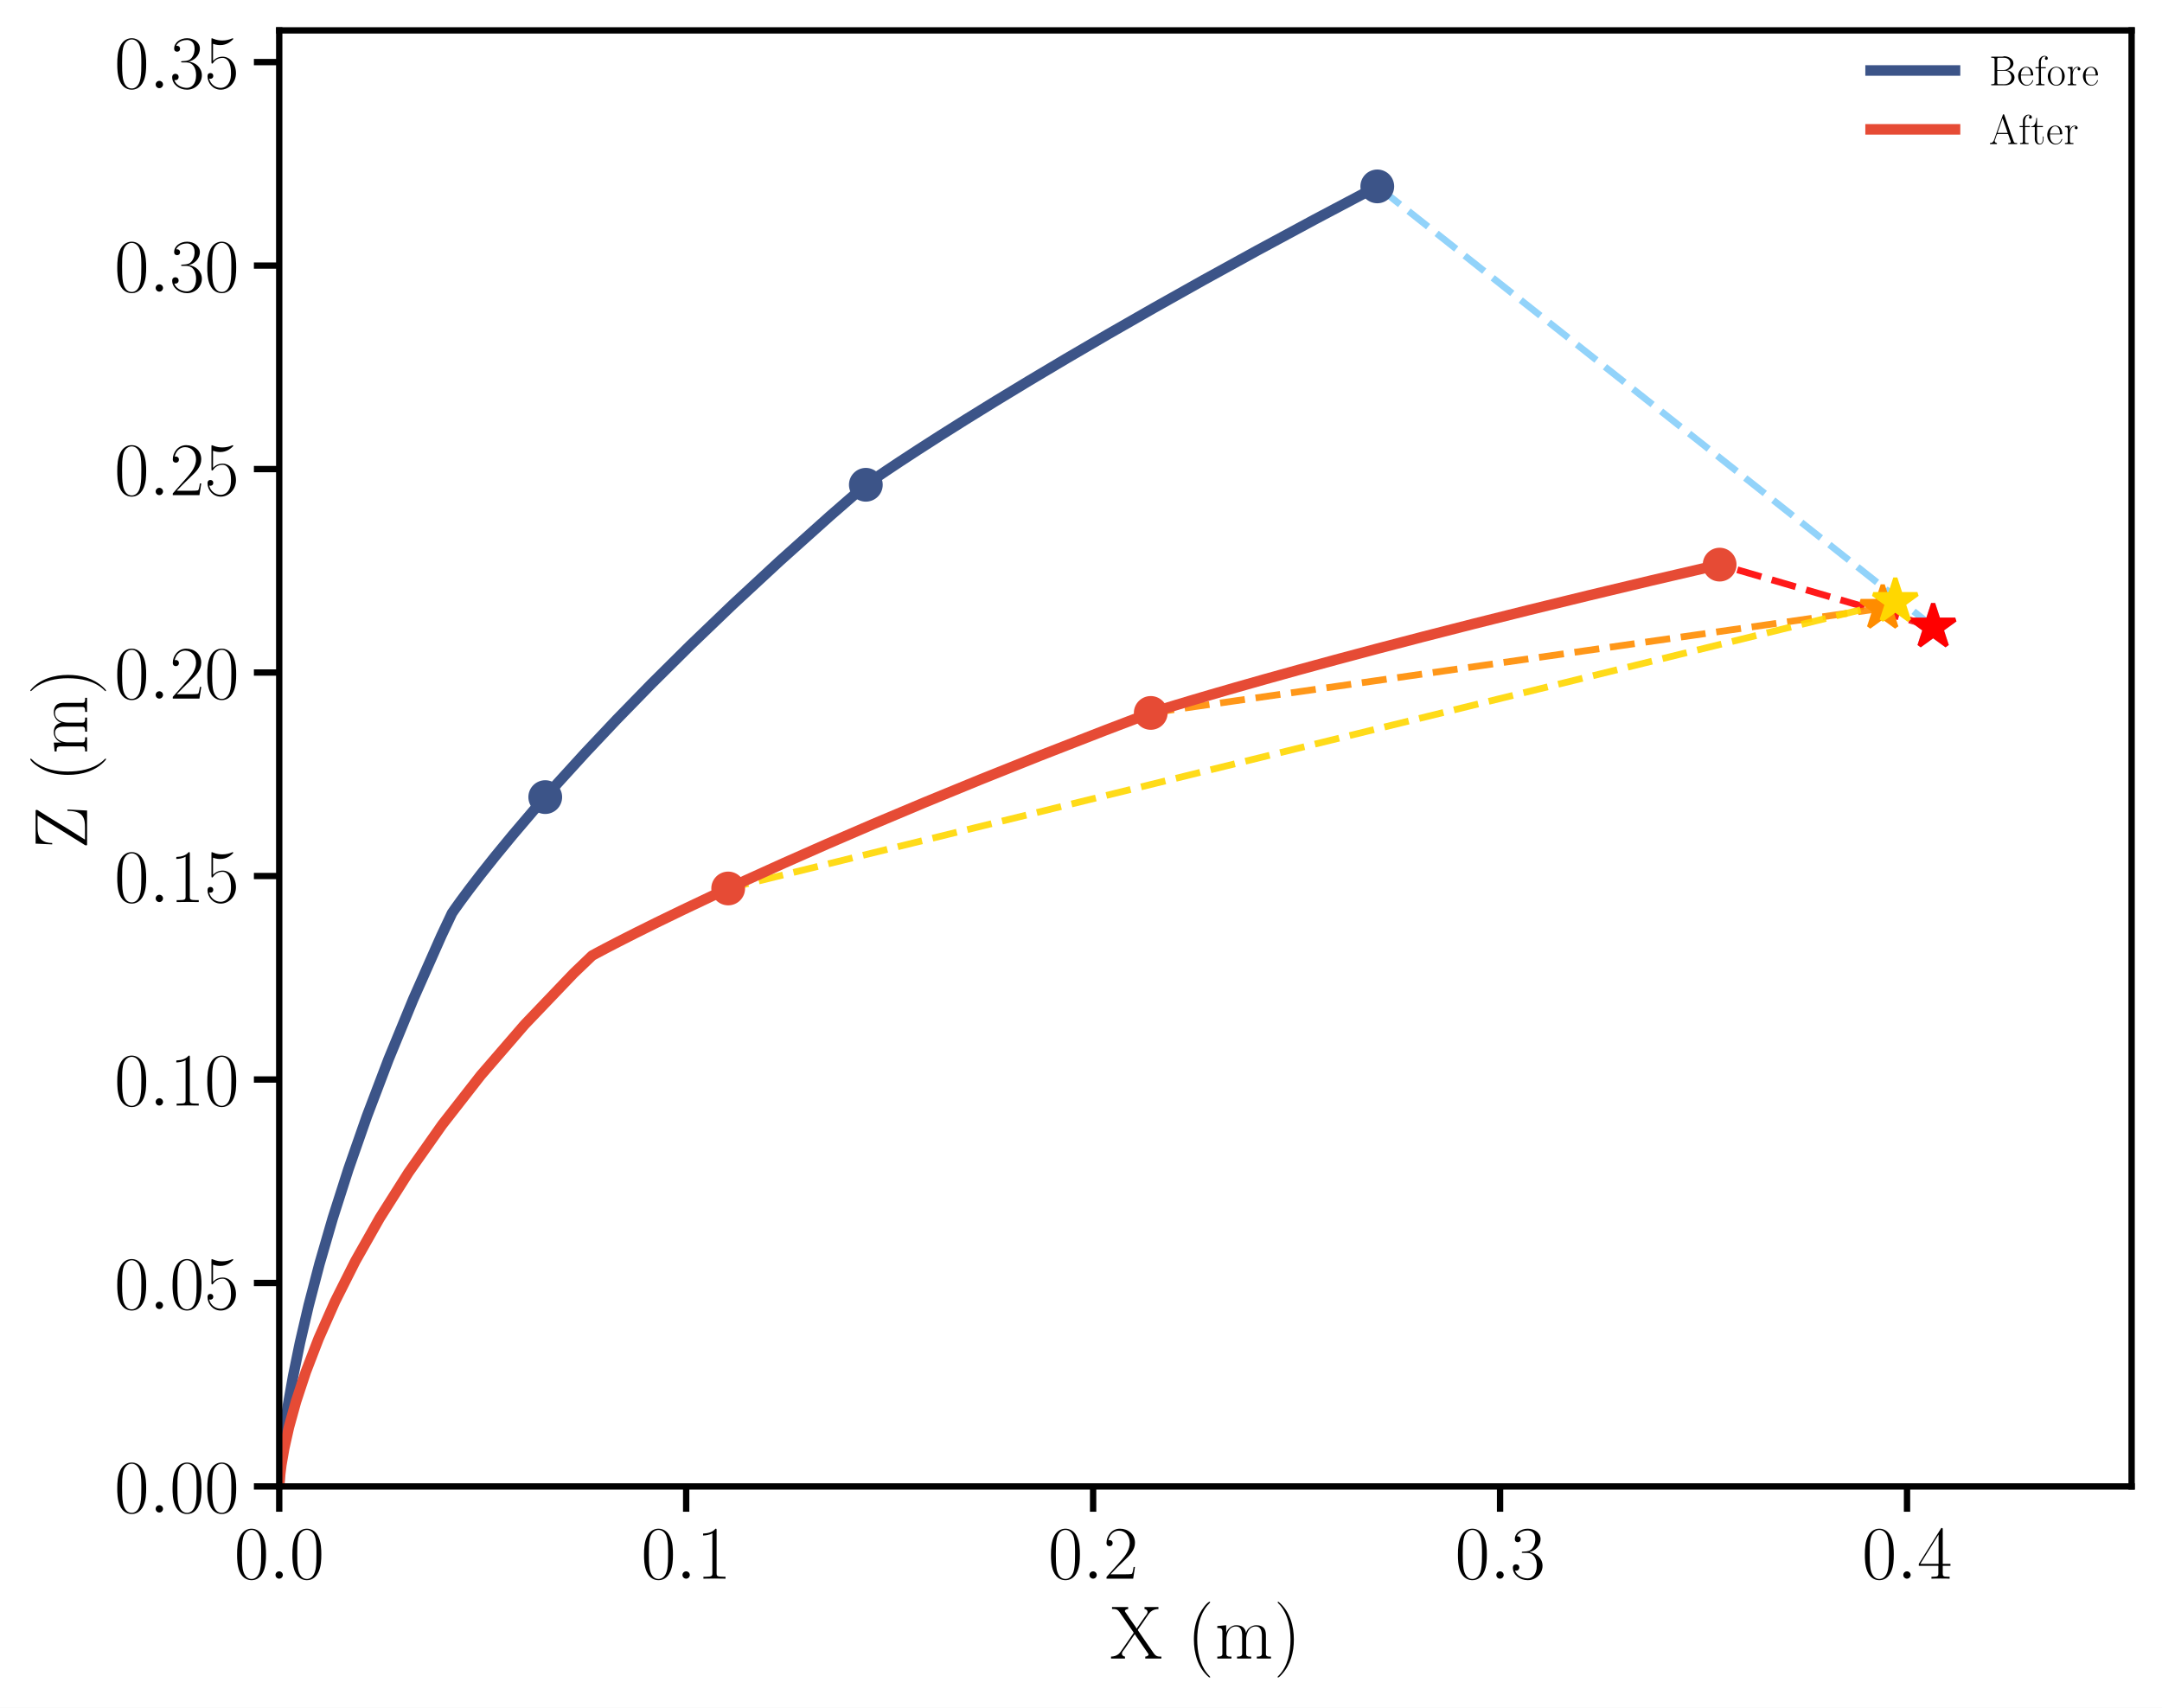
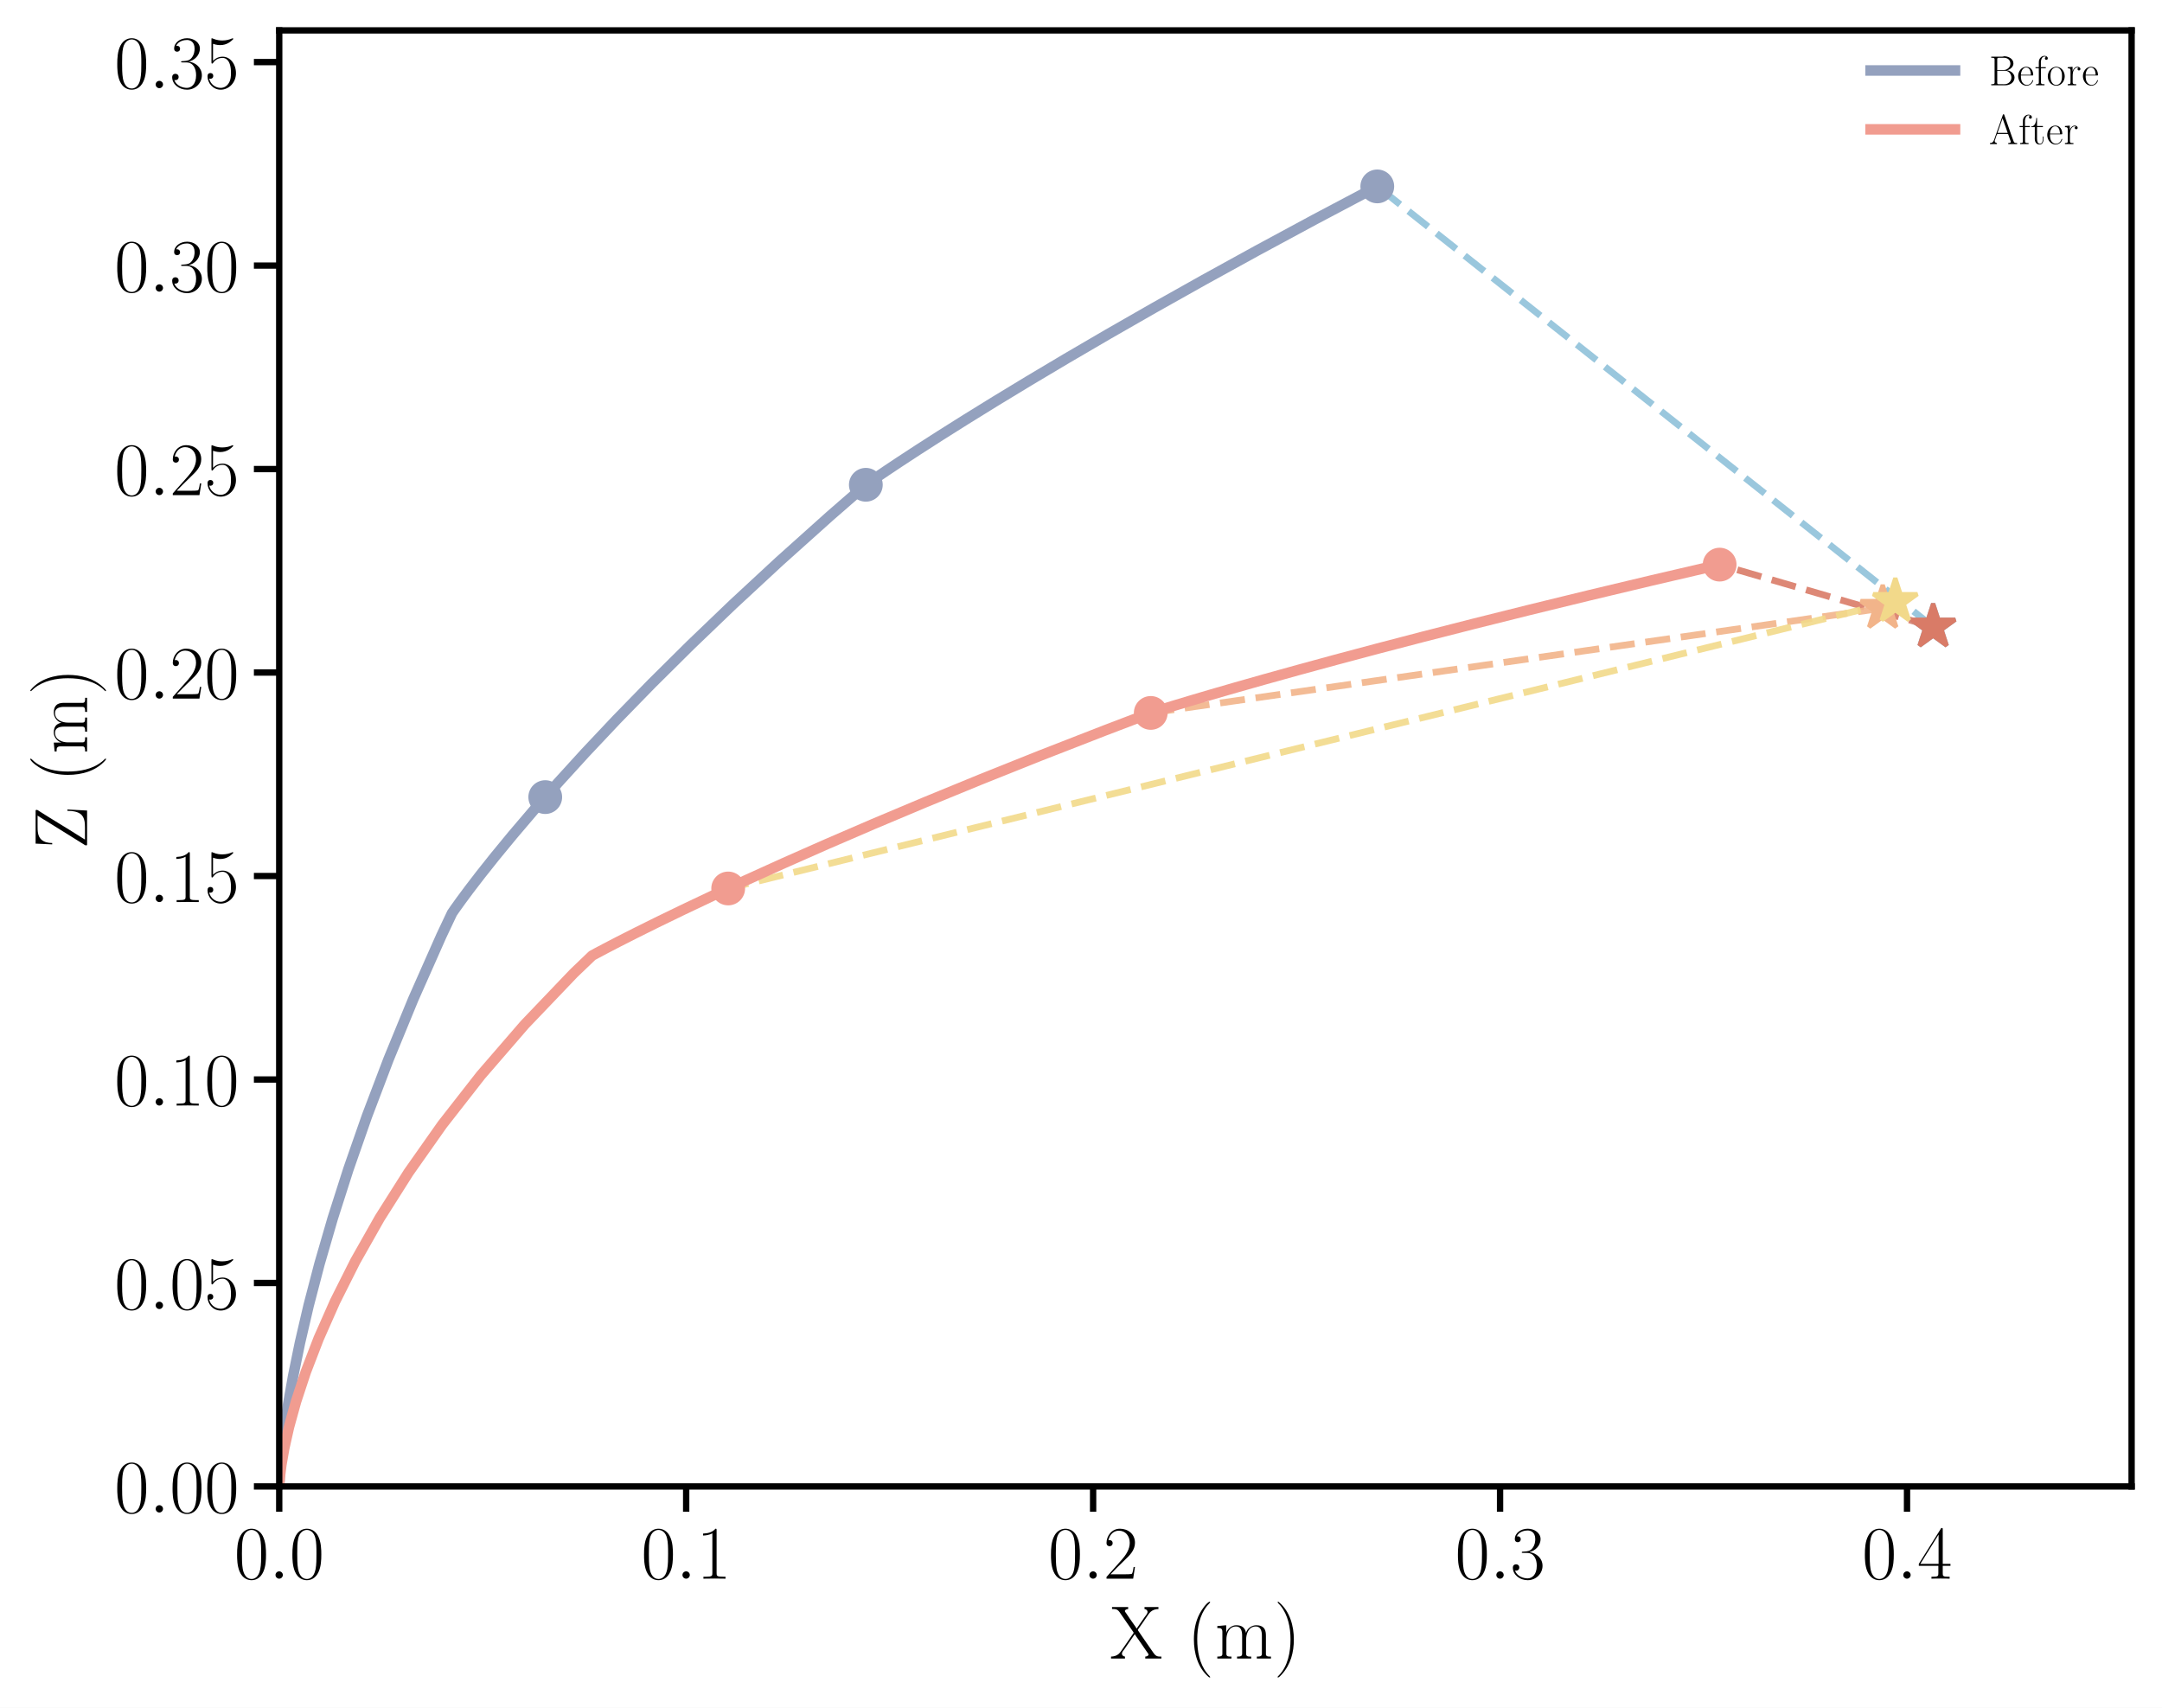
<svg xmlns="http://www.w3.org/2000/svg" xmlns:xlink="http://www.w3.org/1999/xlink" width="512.167pt" height="404.561pt" viewBox="0 0 512.167 404.561" version="1.1">
  <defs>
    <style type="text/css">*{stroke-linejoin: round; stroke-linecap: butt}</style>
  </defs>
  <g id="figure_1">
    <g id="patch_1">
      <path d="M 0 404.561  L 512.167 404.561  L 512.167 0  L 0 0  z " style="fill: #ffffff" />
    </g>
    <g id="axes_1">
      <g id="patch_2">
        <path d="M 66.148 352.127  L 504.967 352.127  L 504.967 7.2  L 66.148 7.2  z " style="fill: #ffffff" />
      </g>
      <g id="line2d_1">
-         <path d="M 457.951 148.499  L 326.273 44.156  " clip-path="url(#p104d637502)" style="fill: none; stroke-dasharray: 5.92,2.56; stroke-dashoffset: 0; stroke: #87cefa; stroke-opacity: 0.9; stroke-width: 1.6" />
+         <path d="M 457.951 148.499  L 326.273 44.156  " clip-path="url(#p90a08a9df4)" style="fill: none; stroke-dasharray: 5.92,2.56; stroke-dashoffset: 0; stroke: #8fc1d9; stroke-opacity: 0.9; stroke-width: 1.6" />
      </g>
      <g id="line2d_2">
-         <path d="M 457.951 148.499  L 407.374 133.754  " clip-path="url(#p104d637502)" style="fill: none; stroke-dasharray: 5.92,2.56; stroke-dashoffset: 0; stroke: #ff0000; stroke-opacity: 0.9; stroke-width: 1.6" />
+         <path d="M 457.951 148.499  L 407.374 133.754  " clip-path="url(#p90a08a9df4)" style="fill: none; stroke-dasharray: 5.92,2.56; stroke-dashoffset: 0; stroke: #d97b67; stroke-opacity: 0.9; stroke-width: 1.6" />
      </g>
      <g id="line2d_3">
-         <path d="M 446.003 144.072  L 272.605 168.887  " clip-path="url(#p104d637502)" style="fill: none; stroke-dasharray: 5.92,2.56; stroke-dashoffset: 0; stroke: #ff8c00; stroke-opacity: 0.9; stroke-width: 1.6" />
+         <path d="M 446.003 144.072  L 272.605 168.887  " clip-path="url(#p90a08a9df4)" style="fill: none; stroke-dasharray: 5.92,2.56; stroke-dashoffset: 0; stroke: #f2b48a; stroke-opacity: 0.9; stroke-width: 1.6" />
      </g>
      <g id="line2d_4">
-         <path d="M 448.99 142.449  L 172.503 210.472  " clip-path="url(#p104d637502)" style="fill: none; stroke-dasharray: 5.92,2.56; stroke-dashoffset: 0; stroke: #ffd700; stroke-opacity: 0.9; stroke-width: 1.6" />
+         <path d="M 448.99 142.449  L 172.503 210.472  " clip-path="url(#p90a08a9df4)" style="fill: none; stroke-dasharray: 5.92,2.56; stroke-dashoffset: 0; stroke: #f2d98a; stroke-opacity: 0.9; stroke-width: 1.6" />
      </g>
      <g id="matplotlib.axis_1">
        <g id="xtick_1">
          <g id="line2d_5">
            <defs>
-               <path id="m0c4730240a" d="M 0 0  L 0 6  " style="stroke: #000000; stroke-width: 1.5" />
-             </defs>
-             <g>
-               <use xlink:href="#m0c4730240a" x="66.148" y="352.127" style="stroke: #000000; stroke-width: 1.5" />
+               <path id="m6e4bc106b4" d="M 0 0  L 0 6  " style="stroke: #000000; stroke-width: 1.5" />
+             </defs>
+             <g>
+               <use xlink:href="#m6e4bc106b4" x="66.148" y="352.127" style="stroke: #000000; stroke-width: 1.5" />
            </g>
          </g>
          <g id="text_1">
            <g transform="translate(55.48456 373.9766) scale(0.18 -0.18)">
              <defs>
                <path id="CMR17-32" d="M 2688 2038  C 2688 2430 2681 3099 2412 3613  C 2176 4063 1798 4224 1465 4224  C 1158 4224 768 4082 524 3620  C 268 3137 243 2539 243 2038  C 243 1671 249 1112 448 623  C 723 -39 1216 -128 1465 -128  C 1760 -128 2208 -7 2470 604  C 2662 1048 2688 1568 2688 2038  z M 1465 -26  C 1056 -26 812 328 723 816  C 652 1196 652 1749 652 2109  C 652 2604 652 3015 736 3407  C 857 3954 1216 4121 1465 4121  C 1728 4121 2067 3947 2188 3420  C 2272 3054 2278 2623 2278 2109  C 2278 1691 2278 1176 2201 797  C 2067 96 1689 -26 1465 -26  z " transform="scale(0.015625)" />
                <path id="CMMI12-3b" d="M 1177 307  C 1177 492 1024 620 870 620  C 684 620 556 467 556 313  C 556 128 710 0 864 0  C 1049 0 1177 153 1177 307  z " transform="scale(0.015625)" />
              </defs>
              <use xlink:href="#CMR17-32" transform="scale(0.996264)" />
              <use xlink:href="#CMMI12-3b" transform="translate(45.69048 0) scale(0.996264)" />
              <use xlink:href="#CMR17-32" transform="translate(72.78765 0) scale(0.996264)" />
            </g>
          </g>
        </g>
        <g id="xtick_2">
          <g id="line2d_6">
            <g>
-               <use xlink:href="#m0c4730240a" x="162.551" y="352.127" style="stroke: #000000; stroke-width: 1.5" />
+               <use xlink:href="#m6e4bc106b4" x="162.551" y="352.127" style="stroke: #000000; stroke-width: 1.5" />
            </g>
          </g>
          <g id="text_2">
            <g transform="translate(151.8883 373.9766) scale(0.18 -0.18)">
              <defs>
                <path id="CMR17-33" d="M 1702 4083  C 1702 4217 1696 4224 1606 4224  C 1356 3927 979 3833 620 3820  C 601 3820 569 3820 563 3808  C 556 3795 556 3782 556 3648  C 755 3648 1088 3686 1344 3839  L 1344 467  C 1344 243 1331 166 780 166  L 588 166  L 588 0  C 896 6 1216 12 1523 12  C 1830 12 2150 6 2457 0  L 2457 166  L 2265 166  C 1715 166 1702 236 1702 467  L 1702 4083  z " transform="scale(0.015625)" />
              </defs>
              <use xlink:href="#CMR17-32" transform="scale(0.996264)" />
              <use xlink:href="#CMMI12-3b" transform="translate(45.69048 0) scale(0.996264)" />
              <use xlink:href="#CMR17-33" transform="translate(72.78765 0) scale(0.996264)" />
            </g>
          </g>
        </g>
        <g id="xtick_3">
          <g id="line2d_7">
            <g>
-               <use xlink:href="#m0c4730240a" x="258.955" y="352.127" style="stroke: #000000; stroke-width: 1.5" />
+               <use xlink:href="#m6e4bc106b4" x="258.955" y="352.127" style="stroke: #000000; stroke-width: 1.5" />
            </g>
          </g>
          <g id="text_3">
            <g transform="translate(248.2921 373.9766) scale(0.18 -0.18)">
              <defs>
                <path id="CMR17-34" d="M 2668 990  L 2553 990  C 2489 537 2438 460 2412 422  C 2380 371 1920 371 1830 371  L 601 371  C 832 620 1280 1073 1824 1596  C 2214 1966 2668 2400 2668 3033  C 2668 3788 2067 4224 1395 4224  C 691 4224 262 3603 262 3027  C 262 2777 448 2745 524 2745  C 588 2745 780 2783 780 3007  C 780 3206 614 3264 524 3264  C 486 3264 448 3257 422 3244  C 544 3788 915 4057 1305 4057  C 1862 4057 2227 3616 2227 3033  C 2227 2477 1900 1998 1536 1583  L 262 147  L 262 0  L 2515 0  L 2668 990  z " transform="scale(0.015625)" />
              </defs>
              <use xlink:href="#CMR17-32" transform="scale(0.996264)" />
              <use xlink:href="#CMMI12-3b" transform="translate(45.69048 0) scale(0.996264)" />
              <use xlink:href="#CMR17-34" transform="translate(72.78765 0) scale(0.996264)" />
            </g>
          </g>
        </g>
        <g id="xtick_4">
          <g id="line2d_8">
            <g>
-               <use xlink:href="#m0c4730240a" x="355.359" y="352.127" style="stroke: #000000; stroke-width: 1.5" />
+               <use xlink:href="#m6e4bc106b4" x="355.359" y="352.127" style="stroke: #000000; stroke-width: 1.5" />
            </g>
          </g>
          <g id="text_4">
            <g transform="translate(344.6959 373.9766) scale(0.18 -0.18)">
              <defs>
                <path id="CMR17-35" d="M 1414 2176  C 1984 2176 2233 1673 2233 1094  C 2233 322 1824 25 1452 25  C 1113 25 563 193 390 691  C 422 678 454 678 486 678  C 640 678 755 780 755 947  C 755 1132 614 1216 486 1216  C 377 1216 211 1164 211 927  C 211 335 787 -128 1465 -128  C 2176 -128 2720 432 2720 1087  C 2720 1718 2208 2176 1600 2246  C 2086 2347 2553 2776 2553 3353  C 2553 3856 2048 4224 1472 4224  C 889 4224 377 3862 377 3347  C 377 3123 544 3084 627 3084  C 761 3084 876 3167 876 3334  C 876 3500 761 3584 627 3584  C 601 3584 569 3584 544 3571  C 729 3999 1235 4076 1459 4076  C 1683 4076 2105 3966 2105 3347  C 2105 3167 2080 2851 1862 2574  C 1670 2329 1452 2316 1241 2297  C 1209 2297 1062 2284 1036 2284  C 992 2278 966 2272 966 2227  C 966 2182 972 2176 1100 2176  L 1414 2176  z " transform="scale(0.015625)" />
              </defs>
              <use xlink:href="#CMR17-32" transform="scale(0.996264)" />
              <use xlink:href="#CMMI12-3b" transform="translate(45.69048 0) scale(0.996264)" />
              <use xlink:href="#CMR17-35" transform="translate(72.78765 0) scale(0.996264)" />
            </g>
          </g>
        </g>
        <g id="xtick_5">
          <g id="line2d_9">
            <g>
-               <use xlink:href="#m0c4730240a" x="451.763" y="352.127" style="stroke: #000000; stroke-width: 1.5" />
+               <use xlink:href="#m6e4bc106b4" x="451.763" y="352.127" style="stroke: #000000; stroke-width: 1.5" />
            </g>
          </g>
          <g id="text_5">
            <g transform="translate(441.0997 373.9766) scale(0.18 -0.18)">
              <defs>
                <path id="CMR17-36" d="M 2150 4147  C 2150 4281 2144 4288 2028 4288  L 128 1254  L 128 1088  L 1779 1088  L 1779 460  C 1779 230 1766 166 1318 166  L 1196 166  L 1196 0  C 1401 12 1747 12 1964 12  C 2182 12 2528 12 2732 0  L 2732 166  L 2611 166  C 2163 166 2150 230 2150 460  L 2150 1088  L 2803 1088  L 2803 1254  L 2150 1254  L 2150 4147  z M 1798 3723  L 1798 1254  L 256 1254  L 1798 3723  z " transform="scale(0.015625)" />
              </defs>
              <use xlink:href="#CMR17-32" transform="scale(0.996264)" />
              <use xlink:href="#CMMI12-3b" transform="translate(45.69048 0) scale(0.996264)" />
              <use xlink:href="#CMR17-36" transform="translate(72.78765 0) scale(0.996264)" />
            </g>
          </g>
        </g>
        <g id="text_6">
          <g transform="translate(262.8614 392.894) scale(0.18 -0.18)">
            <defs>
              <path id="SFRM1728-6f" d="M 204 4352  L 204 4185  L 320 4185  C 659 4185 748 4077 998 3694  C 1299 3242 1625 2803 1926 2351  C 1964 2293 2028 2223 2028 2179  C 2028 2134 1958 2064 1926 2013  L 1638 1593  C 1472 1351 1305 1115 1139 873  C 1024 714 921 529 774 395  C 595 236 358 166 121 166  L 121 0  L 1299 0  L 1299 166  C 1171 172 1043 268 1043 402  L 1043 421  C 1043 548 1164 675 1241 777  C 1465 1109 1702 1440 1926 1771  C 1996 1866 2054 1968 2131 2058  C 2214 1905 2329 1758 2432 1612  C 2688 1249 2937 873 3193 510  C 3225 465 3289 395 3289 332  C 3289 230 3123 166 3014 166  L 3014 0  L 4377 0  L 4377 166  L 4262 166  C 3897 166 3827 306 3558 695  C 3180 1242 2790 1796 2419 2351  C 2406 2370 2387 2389 2387 2414  C 2387 2452 2451 2522 2483 2573  L 2752 2956  C 2873 3134 3001 3319 3123 3497  C 3232 3656 3334 3828 3481 3962  C 3661 4115 3897 4185 4128 4185  L 4128 4352  L 2950 4352  L 2950 4185  C 3078 4178 3206 4083 3206 3943  L 3206 3930  C 3206 3803 3052 3624 2956 3497  C 2764 3217 2572 2943 2380 2669  C 2355 2624 2316 2586 2297 2535  L 2284 2535  C 2220 2656 2131 2765 2054 2879  C 1824 3204 1600 3522 1382 3854  C 1344 3905 1292 3956 1292 4019  C 1292 4121 1459 4185 1568 4185  L 1568 4352  L 204 4352  z " transform="scale(0.015625)" />
              <path id="SFRM1728-19f" d="M 1913 4800  C 1651 4665 1286 4152 1100 3793  C 748 3132 614 2369 614 1619  C 614 458 940 -767 1849 -1549  C 1875 -1568 1907 -1600 1945 -1600  C 1964 -1600 1996 -1588 1996 -1568  C 1996 -1524 1804 -1357 1728 -1248  C 1081 -446 896 631 896 1638  C 896 2619 1100 3677 1728 4453  C 1804 4556 1990 4704 1990 4774  C 1990 4787 1964 4800 1939 4800  C 1926 4806 1920 4800 1913 4800  z " transform="scale(0.015625)" />
              <path id="SFRM1728-17b" d="M 256 2745  L 256 2577  L 352 2577  C 563 2577 684 2520 684 2256  L 684 391  C 684 172 499 166 256 166  L 256 0  L 1452 0  L 1452 166  L 1337 166  C 1184 166 1024 185 1024 385  L 1024 1619  C 1024 2063 1216 2712 1843 2712  C 2246 2712 2355 2333 2355 1947  L 2355 410  C 2355 179 2201 166 1926 166  L 1926 0  L 3123 0  L 3123 166  L 3008 166  C 2854 166 2694 185 2694 385  L 2694 1619  C 2694 2063 2886 2712 3513 2712  C 3917 2712 4025 2333 4025 1947  L 4025 410  C 4025 179 3872 166 3597 166  L 3597 0  L 4793 0  L 4793 166  L 4685 166  C 4537 166 4390 179 4365 340  L 4365 1876  C 4365 2089 4358 2301 4256 2487  C 4115 2732 3821 2816 3552 2816  C 3168 2816 2777 2545 2688 2179  L 2681 2179  C 2598 2610 2329 2816 1849 2816  C 1478 2816 1094 2513 1011 2159  L 1004 2816  L 256 2745  z " transform="scale(0.015625)" />
              <path id="SFRM1728-1a0" d="M 358 4787  C 345 4780 339 4767 339 4761  C 339 4716 518 4556 595 4460  C 1222 3672 1433 2621 1433 1622  C 1433 552 1216 -659 428 -1447  C 403 -1479 339 -1524 339 -1562  C 339 -1588 358 -1600 384 -1600  C 460 -1600 608 -1434 691 -1344  C 1452 -511 1715 539 1715 1609  C 1715 2749 1382 3979 473 4748  C 448 4767 422 4800 390 4800  C 377 4800 364 4793 358 4787  z " transform="scale(0.015625)" />
            </defs>
            <use xlink:href="#SFRM1728-6f" transform="scale(0.996264)" />
            <use xlink:href="#SFRM1728-19f" transform="translate(101.3665 0) scale(0.996264)" />
            <use xlink:href="#SFRM1728-17b" transform="translate(137.7599 0) scale(0.996264)" />
            <use xlink:href="#SFRM1728-1a0" transform="translate(215.7821 0) scale(0.996264)" />
          </g>
        </g>
      </g>
      <g id="matplotlib.axis_2">
        <g id="ytick_1">
          <g id="line2d_10">
            <defs>
-               <path id="mbc1854eb36" d="M 0 0  L -6 0  " style="stroke: #000000; stroke-width: 1.5" />
-             </defs>
-             <g>
-               <use xlink:href="#mbc1854eb36" x="66.148" y="352.127" style="stroke: #000000; stroke-width: 1.5" />
+               <path id="m09ffd60821" d="M 0 0  L -6 0  " style="stroke: #000000; stroke-width: 1.5" />
+             </defs>
+             <g>
+               <use xlink:href="#m09ffd60821" x="66.148" y="352.127" style="stroke: #000000; stroke-width: 1.5" />
            </g>
          </g>
          <g id="text_7">
            <g transform="translate(27.09724 358.3019) scale(0.18 -0.18)">
              <use xlink:href="#CMR17-32" transform="scale(0.996264)" />
              <use xlink:href="#CMMI12-3b" transform="translate(45.69048 0) scale(0.996264)" />
              <use xlink:href="#CMR17-32" transform="translate(72.78765 0) scale(0.996264)" />
              <use xlink:href="#CMR17-32" transform="translate(118.4781 0) scale(0.996264)" />
            </g>
          </g>
        </g>
        <g id="ytick_2">
          <g id="line2d_11">
            <g>
-               <use xlink:href="#mbc1854eb36" x="66.148" y="303.925" style="stroke: #000000; stroke-width: 1.5" />
+               <use xlink:href="#m09ffd60821" x="66.148" y="303.925" style="stroke: #000000; stroke-width: 1.5" />
            </g>
          </g>
          <g id="text_8">
            <g transform="translate(27.09724 310.1) scale(0.18 -0.18)">
              <defs>
                <path id="CMR17-37" d="M 729 3750  C 793 3724 1056 3641 1324 3641  C 1920 3641 2246 3961 2432 4140  C 2432 4191 2432 4224 2393 4224  C 2387 4224 2374 4224 2323 4198  C 2099 4102 1836 4032 1516 4032  C 1324 4032 1036 4055 723 4191  C 652 4224 640 4224 633 4224  C 601 4224 595 4217 595 4090  L 595 2231  C 595 2113 595 2080 659 2080  C 691 2080 704 2093 736 2139  C 940 2435 1222 2560 1542 2560  C 1766 2560 2246 2415 2246 1293  C 2246 1087 2246 716 2054 422  C 1894 159 1644 25 1369 25  C 947 25 518 319 403 812  C 428 806 480 793 505 793  C 588 793 748 838 748 1036  C 748 1209 627 1280 505 1280  C 358 1280 262 1190 262 1011  C 262 454 704 -128 1382 -128  C 2041 -128 2668 441 2668 1267  C 2668 2054 2169 2662 1548 2662  C 1222 2662 947 2540 729 2304  L 729 3750  z " transform="scale(0.015625)" />
              </defs>
              <use xlink:href="#CMR17-32" transform="scale(0.996264)" />
              <use xlink:href="#CMMI12-3b" transform="translate(45.69048 0) scale(0.996264)" />
              <use xlink:href="#CMR17-32" transform="translate(72.78765 0) scale(0.996264)" />
              <use xlink:href="#CMR17-37" transform="translate(118.4781 0) scale(0.996264)" />
            </g>
          </g>
        </g>
        <g id="ytick_3">
          <g id="line2d_12">
            <g>
-               <use xlink:href="#mbc1854eb36" x="66.148" y="255.723" style="stroke: #000000; stroke-width: 1.5" />
+               <use xlink:href="#m09ffd60821" x="66.148" y="255.723" style="stroke: #000000; stroke-width: 1.5" />
            </g>
          </g>
          <g id="text_9">
            <g transform="translate(27.09724 261.8982) scale(0.18 -0.18)">
              <use xlink:href="#CMR17-32" transform="scale(0.996264)" />
              <use xlink:href="#CMMI12-3b" transform="translate(45.69048 0) scale(0.996264)" />
              <use xlink:href="#CMR17-33" transform="translate(72.78765 0) scale(0.996264)" />
              <use xlink:href="#CMR17-32" transform="translate(118.4781 0) scale(0.996264)" />
            </g>
          </g>
        </g>
        <g id="ytick_4">
          <g id="line2d_13">
            <g>
-               <use xlink:href="#mbc1854eb36" x="66.148" y="207.522" style="stroke: #000000; stroke-width: 1.5" />
+               <use xlink:href="#m09ffd60821" x="66.148" y="207.522" style="stroke: #000000; stroke-width: 1.5" />
            </g>
          </g>
          <g id="text_10">
            <g transform="translate(27.09724 213.6963) scale(0.18 -0.18)">
              <use xlink:href="#CMR17-32" transform="scale(0.996264)" />
              <use xlink:href="#CMMI12-3b" transform="translate(45.69048 0) scale(0.996264)" />
              <use xlink:href="#CMR17-33" transform="translate(72.78765 0) scale(0.996264)" />
              <use xlink:href="#CMR17-37" transform="translate(118.4781 0) scale(0.996264)" />
            </g>
          </g>
        </g>
        <g id="ytick_5">
          <g id="line2d_14">
            <g>
-               <use xlink:href="#mbc1854eb36" x="66.148" y="159.32" style="stroke: #000000; stroke-width: 1.5" />
+               <use xlink:href="#m09ffd60821" x="66.148" y="159.32" style="stroke: #000000; stroke-width: 1.5" />
            </g>
          </g>
          <g id="text_11">
            <g transform="translate(27.09724 165.4944) scale(0.18 -0.18)">
              <use xlink:href="#CMR17-32" transform="scale(0.996264)" />
              <use xlink:href="#CMMI12-3b" transform="translate(45.69048 0) scale(0.996264)" />
              <use xlink:href="#CMR17-34" transform="translate(72.78765 0) scale(0.996264)" />
              <use xlink:href="#CMR17-32" transform="translate(118.4781 0) scale(0.996264)" />
            </g>
          </g>
        </g>
        <g id="ytick_6">
          <g id="line2d_15">
            <g>
-               <use xlink:href="#mbc1854eb36" x="66.148" y="111.118" style="stroke: #000000; stroke-width: 1.5" />
+               <use xlink:href="#m09ffd60821" x="66.148" y="111.118" style="stroke: #000000; stroke-width: 1.5" />
            </g>
          </g>
          <g id="text_12">
            <g transform="translate(27.09724 117.2925) scale(0.18 -0.18)">
              <use xlink:href="#CMR17-32" transform="scale(0.996264)" />
              <use xlink:href="#CMMI12-3b" transform="translate(45.69048 0) scale(0.996264)" />
              <use xlink:href="#CMR17-34" transform="translate(72.78765 0) scale(0.996264)" />
              <use xlink:href="#CMR17-37" transform="translate(118.4781 0) scale(0.996264)" />
            </g>
          </g>
        </g>
        <g id="ytick_7">
          <g id="line2d_16">
            <g>
-               <use xlink:href="#mbc1854eb36" x="66.148" y="62.916" style="stroke: #000000; stroke-width: 1.5" />
+               <use xlink:href="#m09ffd60821" x="66.148" y="62.916" style="stroke: #000000; stroke-width: 1.5" />
            </g>
          </g>
          <g id="text_13">
            <g transform="translate(27.09724 69.09059) scale(0.18 -0.18)">
              <use xlink:href="#CMR17-32" transform="scale(0.996264)" />
              <use xlink:href="#CMMI12-3b" transform="translate(45.69048 0) scale(0.996264)" />
              <use xlink:href="#CMR17-35" transform="translate(72.78765 0) scale(0.996264)" />
              <use xlink:href="#CMR17-32" transform="translate(118.4781 0) scale(0.996264)" />
            </g>
          </g>
        </g>
        <g id="ytick_8">
          <g id="line2d_17">
            <g>
-               <use xlink:href="#mbc1854eb36" x="66.148" y="14.714" style="stroke: #000000; stroke-width: 1.5" />
+               <use xlink:href="#m09ffd60821" x="66.148" y="14.714" style="stroke: #000000; stroke-width: 1.5" />
            </g>
          </g>
          <g id="text_14">
            <g transform="translate(27.09724 20.8887) scale(0.18 -0.18)">
              <use xlink:href="#CMR17-32" transform="scale(0.996264)" />
              <use xlink:href="#CMMI12-3b" transform="translate(45.69048 0) scale(0.996264)" />
              <use xlink:href="#CMR17-35" transform="translate(72.78765 0) scale(0.996264)" />
              <use xlink:href="#CMR17-37" transform="translate(118.4781 0) scale(0.996264)" />
            </g>
          </g>
        </g>
        <g id="text_15">
          <g transform="translate(20.63014 201.1922) rotate(-90) scale(0.18 -0.18)">
            <defs>
              <path id="SFRM1728-73" d="M 480 4352  L 416 2949  L 531 2949  C 531 3293 601 3637 838 3886  C 1120 4179 1561 4185 1939 4185  L 2848 4185  C 2636 3873 2451 3542 2252 3223  C 1644 2249 1030 1268 428 293  C 390 230 332 166 332 89  C 332 25 352 0 409 0  L 3277 0  L 3366 1663  L 3251 1663  C 3244 1249 3200 752 2912 472  C 2617 191 2188 179 1798 179  L 825 179  C 908 332 1011 478 1100 625  C 1824 1758 2502 2917 3225 4045  C 3264 4108 3328 4179 3334 4255  C 3334 4300 3328 4352 3270 4352  L 480 4352  z " transform="scale(0.015625)" />
            </defs>
            <use xlink:href="#SFRM1728-73" transform="scale(0.996264)" />
            <use xlink:href="#SFRM1728-19f" transform="translate(88.3975 0) scale(0.996264)" />
            <use xlink:href="#SFRM1728-17b" transform="translate(124.7908 0) scale(0.996264)" />
            <use xlink:href="#SFRM1728-1a0" transform="translate(202.8131 0) scale(0.996264)" />
          </g>
        </g>
      </g>
      <g id="line2d_18">
-         <path d="M 66.148 352.127  L 66.148 352.127  L 66.157 351.589  L 66.225 349.975  L 66.408 347.289  L 66.763 343.54  L 67.349 338.735  L 68.222 332.888  L 69.436 326.013  L 71.049 318.128  L 73.114 309.254  L 75.684 299.413  L 78.812 288.632  L 82.549 276.937  L 86.944 264.359  L 92.047 250.931  L 97.904 236.689  L 104.56 221.669  L 107.096 216.3  L 107.803 215.278  L 109.147 213.402  L 111.157 210.693  L 113.86 207.175  L 117.283 202.87  L 121.454 197.803  L 126.397 191.999  L 132.138 185.483  L 138.701 178.281  L 146.11 170.422  L 154.387 161.932  L 163.554 152.841  L 173.632 143.178  L 184.642 132.973  L 196.601 122.255  L 205.159 114.807  L 205.878 114.303  L 207.467 113.206  L 209.937 111.532  L 213.298 109.295  L 217.559 106.51  L 222.728 103.193  L 228.816 99.358  L 235.83 95.022  L 243.779 90.199  L 252.672 84.905  L 262.517 79.157  L 273.32 72.97  L 285.09 66.36  L 297.835 59.344  L 311.56 51.937  L 326.273 44.156  " clip-path="url(#p104d637502)" style="fill: none; stroke: #3c5488; stroke-width: 2.5; stroke-linecap: square" />
+         <path d="M 66.148 352.127  L 66.148 352.127  L 66.157 351.589  L 66.225 349.975  L 66.408 347.289  L 66.763 343.54  L 67.349 338.735  L 68.222 332.888  L 69.436 326.013  L 71.049 318.128  L 73.114 309.254  L 75.684 299.413  L 78.812 288.632  L 82.549 276.937  L 86.944 264.359  L 92.047 250.931  L 97.904 236.689  L 104.56 221.669  L 107.096 216.3  L 107.803 215.278  L 109.147 213.402  L 111.157 210.693  L 113.86 207.175  L 117.283 202.87  L 121.454 197.803  L 126.397 191.999  L 132.138 185.483  L 138.701 178.281  L 146.11 170.422  L 154.387 161.932  L 163.554 152.841  L 173.632 143.178  L 184.642 132.973  L 196.601 122.255  L 205.159 114.807  L 205.878 114.303  L 207.467 113.206  L 209.937 111.532  L 213.298 109.295  L 217.559 106.51  L 222.728 103.193  L 228.816 99.358  L 235.83 95.022  L 243.779 90.199  L 252.672 84.905  L 262.517 79.157  L 273.32 72.97  L 285.09 66.36  L 297.835 59.344  L 311.56 51.937  L 326.273 44.156  " clip-path="url(#p90a08a9df4)" style="fill: none; stroke: #94a1be; stroke-width: 2.5; stroke-linecap: square" />
      </g>
      <g id="line2d_19">
-         <path d="M 66.148 352.127  L 66.148 352.127  L 66.166 351.555  L 66.297 349.841  L 66.65 347.002  L 67.335 343.061  L 68.459 338.052  L 70.127 332.018  L 72.438 325.009  L 75.487 317.087  L 79.365 308.321  L 84.156 298.785  L 89.939 288.565  L 96.783 277.751  L 104.751 266.439  L 113.898 254.731  L 124.271 242.734  L 135.906 230.56  L 140.281 226.367  L 141.395 225.764  L 143.472 224.663  L 146.521 223.08  L 150.552 221.034  L 155.572 218.541  L 161.59 215.619  L 168.613 212.287  L 176.648 208.561  L 185.703 204.46  L 195.785 200.002  L 206.899 195.206  L 219.054 190.089  L 232.253 184.671  L 246.504 178.969  L 261.811 173.002  L 272.661 168.869  L 273.491 168.605  L 275.32 168.034  L 278.151 167.165  L 281.988 166.011  L 286.833 164.581  L 292.688 162.886  L 299.558 160.937  L 307.444 158.745  L 316.348 156.32  L 326.273 153.674  L 337.222 150.817  L 349.195 147.76  L 362.195 144.514  L 376.224 141.09  L 391.283 137.5  L 407.374 133.754  " clip-path="url(#p104d637502)" style="fill: none; stroke: #e64b35; stroke-width: 2.5; stroke-linecap: square" />
+         <path d="M 66.148 352.127  L 66.148 352.127  L 66.166 351.555  L 66.297 349.841  L 66.65 347.002  L 67.335 343.061  L 68.459 338.052  L 70.127 332.018  L 72.438 325.009  L 75.487 317.087  L 79.365 308.321  L 84.156 298.785  L 89.939 288.565  L 96.783 277.751  L 104.751 266.439  L 113.898 254.731  L 124.271 242.734  L 135.906 230.56  L 140.281 226.367  L 141.395 225.764  L 143.472 224.663  L 146.521 223.08  L 150.552 221.034  L 155.572 218.541  L 161.59 215.619  L 168.613 212.287  L 176.648 208.561  L 185.703 204.46  L 195.785 200.002  L 206.899 195.206  L 219.054 190.089  L 232.253 184.671  L 246.504 178.969  L 261.811 173.002  L 272.661 168.869  L 273.491 168.605  L 275.32 168.034  L 278.151 167.165  L 281.988 166.011  L 286.833 164.581  L 292.688 162.886  L 299.558 160.937  L 307.444 158.745  L 316.348 156.32  L 326.273 153.674  L 337.222 150.817  L 349.195 147.76  L 362.195 144.514  L 376.224 141.09  L 391.283 137.5  L 407.374 133.754  " clip-path="url(#p90a08a9df4)" style="fill: none; stroke: #f19c90; stroke-width: 2.5; stroke-linecap: square" />
      </g>
      <g id="patch_3">
        <path d="M 66.148 352.127  L 66.148 7.2  " style="fill: none; stroke: #000000; stroke-width: 1.5; stroke-linejoin: miter; stroke-linecap: square" />
      </g>
      <g id="patch_4">
        <path d="M 504.967 352.127  L 504.967 7.2  " style="fill: none; stroke: #000000; stroke-width: 1.5; stroke-linejoin: miter; stroke-linecap: square" />
      </g>
      <g id="patch_5">
        <path d="M 66.148 352.127  L 504.967 352.127  " style="fill: none; stroke: #000000; stroke-width: 1.5; stroke-linejoin: miter; stroke-linecap: square" />
      </g>
      <g id="patch_6">
        <path d="M 66.148 7.2  L 504.967 7.2  " style="fill: none; stroke: #000000; stroke-width: 1.5; stroke-linejoin: miter; stroke-linecap: square" />
      </g>
      <g id="line2d_20">
        <defs>
-           <path id="m8d321da131" d="M 0 3.5  C 0.928 3.5 1.819 3.131 2.475 2.475  C 3.131 1.819 3.5 0.928 3.5 0  C 3.5 -0.928 3.131 -1.819 2.475 -2.475  C 1.819 -3.131 0.928 -3.5 0 -3.5  C -0.928 -3.5 -1.819 -3.131 -2.475 -2.475  C -3.131 -1.819 -3.5 -0.928 -3.5 0  C -3.5 0.928 -3.131 1.819 -2.475 2.475  C -1.819 3.131 -0.928 3.5 0 3.5  z " style="stroke: #3c5488" />
-         </defs>
-         <g clip-path="url(#p104d637502)">
-           <use xlink:href="#m8d321da131" x="326.273" y="44.156" style="fill: #3c5488; stroke: #3c5488" />
-           <use xlink:href="#m8d321da131" x="205.112" y="114.841" style="fill: #3c5488; stroke: #3c5488" />
-           <use xlink:href="#m8d321da131" x="129.166" y="188.828" style="fill: #3c5488; stroke: #3c5488" />
+           <path id="mc4d201d4d4" d="M 0 3.5  C 0.928 3.5 1.819 3.131 2.475 2.475  C 3.131 1.819 3.5 0.928 3.5 0  C 3.5 -0.928 3.131 -1.819 2.475 -2.475  C 1.819 -3.131 0.928 -3.5 0 -3.5  C -0.928 -3.5 -1.819 -3.131 -2.475 -2.475  C -3.131 -1.819 -3.5 -0.928 -3.5 0  C -3.5 0.928 -3.131 1.819 -2.475 2.475  C -1.819 3.131 -0.928 3.5 0 3.5  z " style="stroke: #94a1be" />
+         </defs>
+         <g clip-path="url(#p90a08a9df4)">
+           <use xlink:href="#mc4d201d4d4" x="326.273" y="44.156" style="fill: #94a1be; stroke: #94a1be" />
+           <use xlink:href="#mc4d201d4d4" x="205.112" y="114.841" style="fill: #94a1be; stroke: #94a1be" />
+           <use xlink:href="#mc4d201d4d4" x="129.166" y="188.828" style="fill: #94a1be; stroke: #94a1be" />
        </g>
      </g>
      <g id="line2d_21">
        <defs>
-           <path id="m805297c25b" d="M 0 3.5  C 0.928 3.5 1.819 3.131 2.475 2.475  C 3.131 1.819 3.5 0.928 3.5 0  C 3.5 -0.928 3.131 -1.819 2.475 -2.475  C 1.819 -3.131 0.928 -3.5 0 -3.5  C -0.928 -3.5 -1.819 -3.131 -2.475 -2.475  C -3.131 -1.819 -3.5 -0.928 -3.5 0  C -3.5 0.928 -3.131 1.819 -2.475 2.475  C -1.819 3.131 -0.928 3.5 0 3.5  z " style="stroke: #e64b35" />
-         </defs>
-         <g clip-path="url(#p104d637502)">
-           <use xlink:href="#m805297c25b" x="407.374" y="133.754" style="fill: #e64b35; stroke: #e64b35" />
-           <use xlink:href="#m805297c25b" x="272.605" y="168.887" style="fill: #e64b35; stroke: #e64b35" />
-           <use xlink:href="#m805297c25b" x="172.503" y="210.472" style="fill: #e64b35; stroke: #e64b35" />
+           <path id="mfadea0c4a6" d="M 0 3.5  C 0.928 3.5 1.819 3.131 2.475 2.475  C 3.131 1.819 3.5 0.928 3.5 0  C 3.5 -0.928 3.131 -1.819 2.475 -2.475  C 1.819 -3.131 0.928 -3.5 0 -3.5  C -0.928 -3.5 -1.819 -3.131 -2.475 -2.475  C -3.131 -1.819 -3.5 -0.928 -3.5 0  C -3.5 0.928 -3.131 1.819 -2.475 2.475  C -1.819 3.131 -0.928 3.5 0 3.5  z " style="stroke: #f19c90" />
+         </defs>
+         <g clip-path="url(#p90a08a9df4)">
+           <use xlink:href="#mfadea0c4a6" x="407.374" y="133.754" style="fill: #f19c90; stroke: #f19c90" />
+           <use xlink:href="#mfadea0c4a6" x="272.605" y="168.887" style="fill: #f19c90; stroke: #f19c90" />
+           <use xlink:href="#mfadea0c4a6" x="172.503" y="210.472" style="fill: #f19c90; stroke: #f19c90" />
        </g>
      </g>
      <g id="line2d_22">
        <defs>
-           <path id="m7ccdb36e7f" d="M 0 -5.5  L -1.235 -1.7  L -5.231 -1.7  L -1.998 0.649  L -3.233 4.45  L -0 2.101  L 3.233 4.45  L 1.998 0.649  L 5.231 -1.7  L 1.235 -1.7  z " style="stroke: #87cefa; stroke-linejoin: bevel" />
-         </defs>
-         <g clip-path="url(#p104d637502)">
-           <use xlink:href="#m7ccdb36e7f" x="457.951" y="148.499" style="fill: #87cefa; stroke: #87cefa; stroke-linejoin: bevel" />
+           <path id="mea8cd2a4a4" d="M 0 -5.5  L -1.235 -1.7  L -5.231 -1.7  L -1.998 0.649  L -3.233 4.45  L -0 2.101  L 3.233 4.45  L 1.998 0.649  L 5.231 -1.7  L 1.235 -1.7  z " style="stroke: #8fc1d9; stroke-linejoin: bevel" />
+         </defs>
+         <g clip-path="url(#p90a08a9df4)">
+           <use xlink:href="#mea8cd2a4a4" x="457.951" y="148.499" style="fill: #8fc1d9; stroke: #8fc1d9; stroke-linejoin: bevel" />
        </g>
      </g>
      <g id="line2d_23">
        <defs>
-           <path id="m2e05a27667" d="M 0 -5.5  L -1.235 -1.7  L -5.231 -1.7  L -1.998 0.649  L -3.233 4.45  L -0 2.101  L 3.233 4.45  L 1.998 0.649  L 5.231 -1.7  L 1.235 -1.7  z " style="stroke: #ff0000; stroke-linejoin: bevel" />
-         </defs>
-         <g clip-path="url(#p104d637502)">
-           <use xlink:href="#m2e05a27667" x="457.951" y="148.499" style="fill: #ff0000; stroke: #ff0000; stroke-linejoin: bevel" />
+           <path id="m7bda8a3849" d="M 0 -5.5  L -1.235 -1.7  L -5.231 -1.7  L -1.998 0.649  L -3.233 4.45  L -0 2.101  L 3.233 4.45  L 1.998 0.649  L 5.231 -1.7  L 1.235 -1.7  z " style="stroke: #d97b67; stroke-linejoin: bevel" />
+         </defs>
+         <g clip-path="url(#p90a08a9df4)">
+           <use xlink:href="#m7bda8a3849" x="457.951" y="148.499" style="fill: #d97b67; stroke: #d97b67; stroke-linejoin: bevel" />
        </g>
      </g>
      <g id="line2d_24">
        <defs>
-           <path id="m4bf915c528" d="M 0 -5.5  L -1.235 -1.7  L -5.231 -1.7  L -1.998 0.649  L -3.233 4.45  L -0 2.101  L 3.233 4.45  L 1.998 0.649  L 5.231 -1.7  L 1.235 -1.7  z " style="stroke: #ff8c00; stroke-linejoin: bevel" />
-         </defs>
-         <g clip-path="url(#p104d637502)">
-           <use xlink:href="#m4bf915c528" x="446.003" y="144.072" style="fill: #ff8c00; stroke: #ff8c00; stroke-linejoin: bevel" />
+           <path id="mdf5ae1a390" d="M 0 -5.5  L -1.235 -1.7  L -5.231 -1.7  L -1.998 0.649  L -3.233 4.45  L -0 2.101  L 3.233 4.45  L 1.998 0.649  L 5.231 -1.7  L 1.235 -1.7  z " style="stroke: #f2b48a; stroke-linejoin: bevel" />
+         </defs>
+         <g clip-path="url(#p90a08a9df4)">
+           <use xlink:href="#mdf5ae1a390" x="446.003" y="144.072" style="fill: #f2b48a; stroke: #f2b48a; stroke-linejoin: bevel" />
        </g>
      </g>
      <g id="line2d_25">
        <defs>
-           <path id="m1fcb591a00" d="M 0 -5.5  L -1.235 -1.7  L -5.231 -1.7  L -1.998 0.649  L -3.233 4.45  L -0 2.101  L 3.233 4.45  L 1.998 0.649  L 5.231 -1.7  L 1.235 -1.7  z " style="stroke: #ffd700; stroke-linejoin: bevel" />
-         </defs>
-         <g clip-path="url(#p104d637502)">
-           <use xlink:href="#m1fcb591a00" x="448.99" y="142.449" style="fill: #ffd700; stroke: #ffd700; stroke-linejoin: bevel" />
+           <path id="mab20f96752" d="M 0 -5.5  L -1.235 -1.7  L -5.231 -1.7  L -1.998 0.649  L -3.233 4.45  L -0 2.101  L 3.233 4.45  L 1.998 0.649  L 5.231 -1.7  L 1.235 -1.7  z " style="stroke: #f2d98a; stroke-linejoin: bevel" />
+         </defs>
+         <g clip-path="url(#p90a08a9df4)">
+           <use xlink:href="#mab20f96752" x="448.99" y="142.449" style="fill: #f2d98a; stroke: #f2d98a; stroke-linejoin: bevel" />
        </g>
      </g>
      <g id="legend_1">
        <g id="line2d_26">
-           <path d="M 443.134 16.7  L 453.134 16.7  L 463.134 16.7  " style="fill: none; stroke: #3c5488; stroke-width: 2.5; stroke-linecap: square" />
+           <path d="M 443.134 16.7  L 453.134 16.7  L 463.134 16.7  " style="fill: none; stroke: #94a1be; stroke-width: 2.5; stroke-linecap: square" />
        </g>
        <g id="text_16">
          <g transform="translate(471.1336 20.2) scale(0.1 -0.1)">
            <defs>
              <path id="SFRM1728-c" d="M 371 4352  L 371 4185  L 524 4185  C 723 4185 889 4159 889 3917  C 889 3866 883 3822 883 3777  L 883 554  C 883 516 889 465 889 421  C 889 185 697 166 499 166  L 371 166  L 371 0  L 2144 0  C 2259 6 2380 0 2496 0  C 3091 0 3725 273 3891 935  C 3904 1011 3917 1094 3917 1170  L 3917 1221  C 3885 1819 3257 2270 2707 2270  C 2790 2296 2873 2309 2956 2334  C 3353 2504 3750 2846 3750 3317  C 3750 4054 2963 4416 2329 4416  C 2214 4358 2092 4352 1977 4352  L 371 4352  z M 1286 2210  L 2393 2210  C 2476 2210 2553 2210 2636 2198  C 3123 2115 3443 1637 3443 1166  C 3443 669 3046 236 2560 179  C 2470 166 2380 160 2291 160  C 2201 160 2112 166 2022 166  L 1491 166  C 1356 166 1286 223 1286 357  L 1286 2210  z M 1286 2312  L 1286 3968  C 1286 4153 1376 4185 1523 4185  L 2304 4185  C 2777 4185 3244 3936 3283 3344  L 3283 3287  C 3283 2809 2905 2414 2438 2331  C 2336 2312 2233 2312 2131 2312  L 1286 2312  z " transform="scale(0.015625)" />
              <path id="SFRM1728-136" d="M 627 1491  L 2419 1491  C 2476 1491 2502 1504 2502 1568  C 2502 2195 2169 2816 1446 2816  C 691 2816 211 2092 211 1395  C 211 723 665 -26 1433 -64  L 1484 -64  C 1926 -64 2355 224 2483 678  C 2489 697 2496 716 2496 742  C 2496 774 2476 793 2451 793  C 2368 793 2342 620 2304 544  C 2163 268 1875 51 1555 51  C 1369 51 1164 121 1024 249  C 659 556 627 1049 627 1491  z M 633 1593  C 646 2092 896 2707 1433 2707  C 1907 2707 2092 2214 2131 1830  C 2144 1753 2137 1670 2150 1593  L 633 1593  z " transform="scale(0.015625)" />
              <path id="SFRM1728-149" d="M 684 2752  L 179 2752  L 179 2585  L 684 2585  L 684 396  C 684 172 518 166 294 166  L 256 166  L 256 0  L 1548 0  L 1548 166  L 1369 166  C 1177 166 1011 192 1011 416  L 1011 2585  L 1740 2585  L 1740 2752  L 998 2752  L 998 3603  C 1024 3914 1177 4365 1542 4378  C 1632 4378 1734 4352 1798 4302  C 1676 4302 1606 4181 1606 4092  C 1606 3984 1676 3876 1804 3870  C 1971 3870 2048 3965 2048 4098  C 2048 4359 1766 4480 1548 4480  C 1184 4480 870 4225 748 3901  C 684 3723 684 3539 684 3355  L 684 2752  z " transform="scale(0.015625)" />
              <path id="SFRM1728-18a" d="M 1414 2816  C 646 2720 211 2041 211 1356  C 211 684 659 -64 1523 -64  C 2284 -64 2790 659 2790 1363  C 2790 2048 2323 2816 1491 2816  L 1414 2816  z M 627 1235  C 627 1286 620 1337 620 1388  C 620 1849 691 2432 1203 2649  C 1299 2688 1401 2713 1497 2713  C 2022 2713 2310 2227 2361 1747  C 2368 1638 2374 1523 2374 1408  C 2374 1056 2348 652 2112 364  C 1958 172 1728 51 1491 51  C 979 51 704 544 652 985  C 640 1068 640 1152 627 1235  z " transform="scale(0.015625)" />
              <path id="SFRM1728-1b6" d="M 236 2745  L 236 2577  L 332 2577  C 544 2577 665 2520 665 2256  L 665 430  C 665 204 588 166 236 166  L 236 0  L 1529 0  L 1529 166  L 1344 166  C 1152 166 992 192 992 436  L 992 1336  C 992 1761 1017 2249 1356 2565  C 1459 2655 1600 2712 1734 2712  C 1785 2712 1830 2706 1881 2687  C 1798 2642 1728 2590 1728 2481  C 1728 2372 1804 2269 1926 2256  C 2086 2256 2169 2352 2169 2475  C 2169 2712 1932 2816 1728 2816  C 1344 2816 1043 2449 979 2102  L 972 2816  L 236 2745  z " transform="scale(0.015625)" />
            </defs>
            <use xlink:href="#SFRM1728-c" transform="scale(0.996264)" />
            <use xlink:href="#SFRM1728-136" transform="translate(66.29411 0) scale(0.996264)" />
            <use xlink:href="#SFRM1728-149" transform="translate(107.8911 0) scale(0.996264)" />
            <use xlink:href="#SFRM1728-18a" transform="translate(136.479 0) scale(0.996264)" />
            <use xlink:href="#SFRM1728-1b6" transform="translate(183.2796 0) scale(0.996264)" />
            <use xlink:href="#SFRM1728-136" transform="translate(219.6729 0) scale(0.996264)" />
          </g>
        </g>
        <g id="line2d_27">
-           <path d="M 443.134 30.637  L 453.134 30.637  L 463.134 30.637  " style="fill: none; stroke: #e64b35; stroke-width: 2.5; stroke-linecap: square" />
+           <path d="M 443.134 30.637  L 453.134 30.637  L 463.134 30.637  " style="fill: none; stroke: #f19c90; stroke-width: 2.5; stroke-linecap: square" />
        </g>
        <g id="text_17">
          <g transform="translate(471.1336 34.13671) scale(0.1 -0.1)">
            <defs>
              <path id="SFRM1728-1" d="M 185 166  L 185 0  L 1241 0  L 1241 166  C 1062 166 902 293 902 472  L 902 484  C 908 567 947 644 979 720  C 1088 1032 1203 1536 1331 1536  L 1689 1536  C 1952 1536 2220 1542 2483 1542  C 2617 1542 2745 1542 2880 1536  C 2950 1536 2956 1485 2976 1427  L 3091 1102  C 3161 905 3232 714 3302 516  C 3321 465 3353 402 3353 344  C 3353 172 3104 166 2963 166  L 2963 0  L 4313 0  L 4313 166  L 4237 166  C 3929 166 3846 230 3763 459  C 3577 937 3417 1421 3244 1909  C 2963 2703 2694 3497 2412 4285  C 2374 4376 2361 4544 2246 4544  C 2137 4544 2124 4382 2086 4292  L 1798 3458  C 1478 2522 1120 1587 812 663  C 716 414 601 166 185 166  z M 1324 1702  L 2099 3917  L 2880 1702  L 1324 1702  z " transform="scale(0.015625)" />
              <path id="SFRM1728-1ca" d="M 883 3968  C 883 3580 774 2687 108 2687  L 108 2585  L 659 2585  L 659 1112  C 659 1022 652 926 652 836  C 652 334 876 -64 1395 -64  C 1888 -64 1996 463 1996 868  L 1996 1151  L 1881 1151  C 1881 1054 1888 958 1888 855  C 1888 579 1824 51 1446 51  C 1088 51 998 469 998 810  L 998 2585  L 1894 2585  L 1894 2752  L 998 2752  L 998 3968  L 883 3968  z " transform="scale(0.015625)" />
            </defs>
            <use xlink:href="#SFRM1728-1" transform="scale(0.996264)" />
            <use xlink:href="#SFRM1728-149" transform="translate(70.17684 0) scale(0.996264)" />
            <use xlink:href="#SFRM1728-1ca" transform="translate(98.76473 0) scale(0.996264)" />
            <use xlink:href="#SFRM1728-136" transform="translate(135.1581 0) scale(0.996264)" />
            <use xlink:href="#SFRM1728-1b6" transform="translate(176.7551 0) scale(0.996264)" />
          </g>
        </g>
      </g>
    </g>
  </g>
  <defs>
-     <clipPath id="p104d637502">
+     <clipPath id="p90a08a9df4">
      <rect x="66.148" y="7.2" width="438.819" height="344.927" />
    </clipPath>
  </defs>
</svg>
